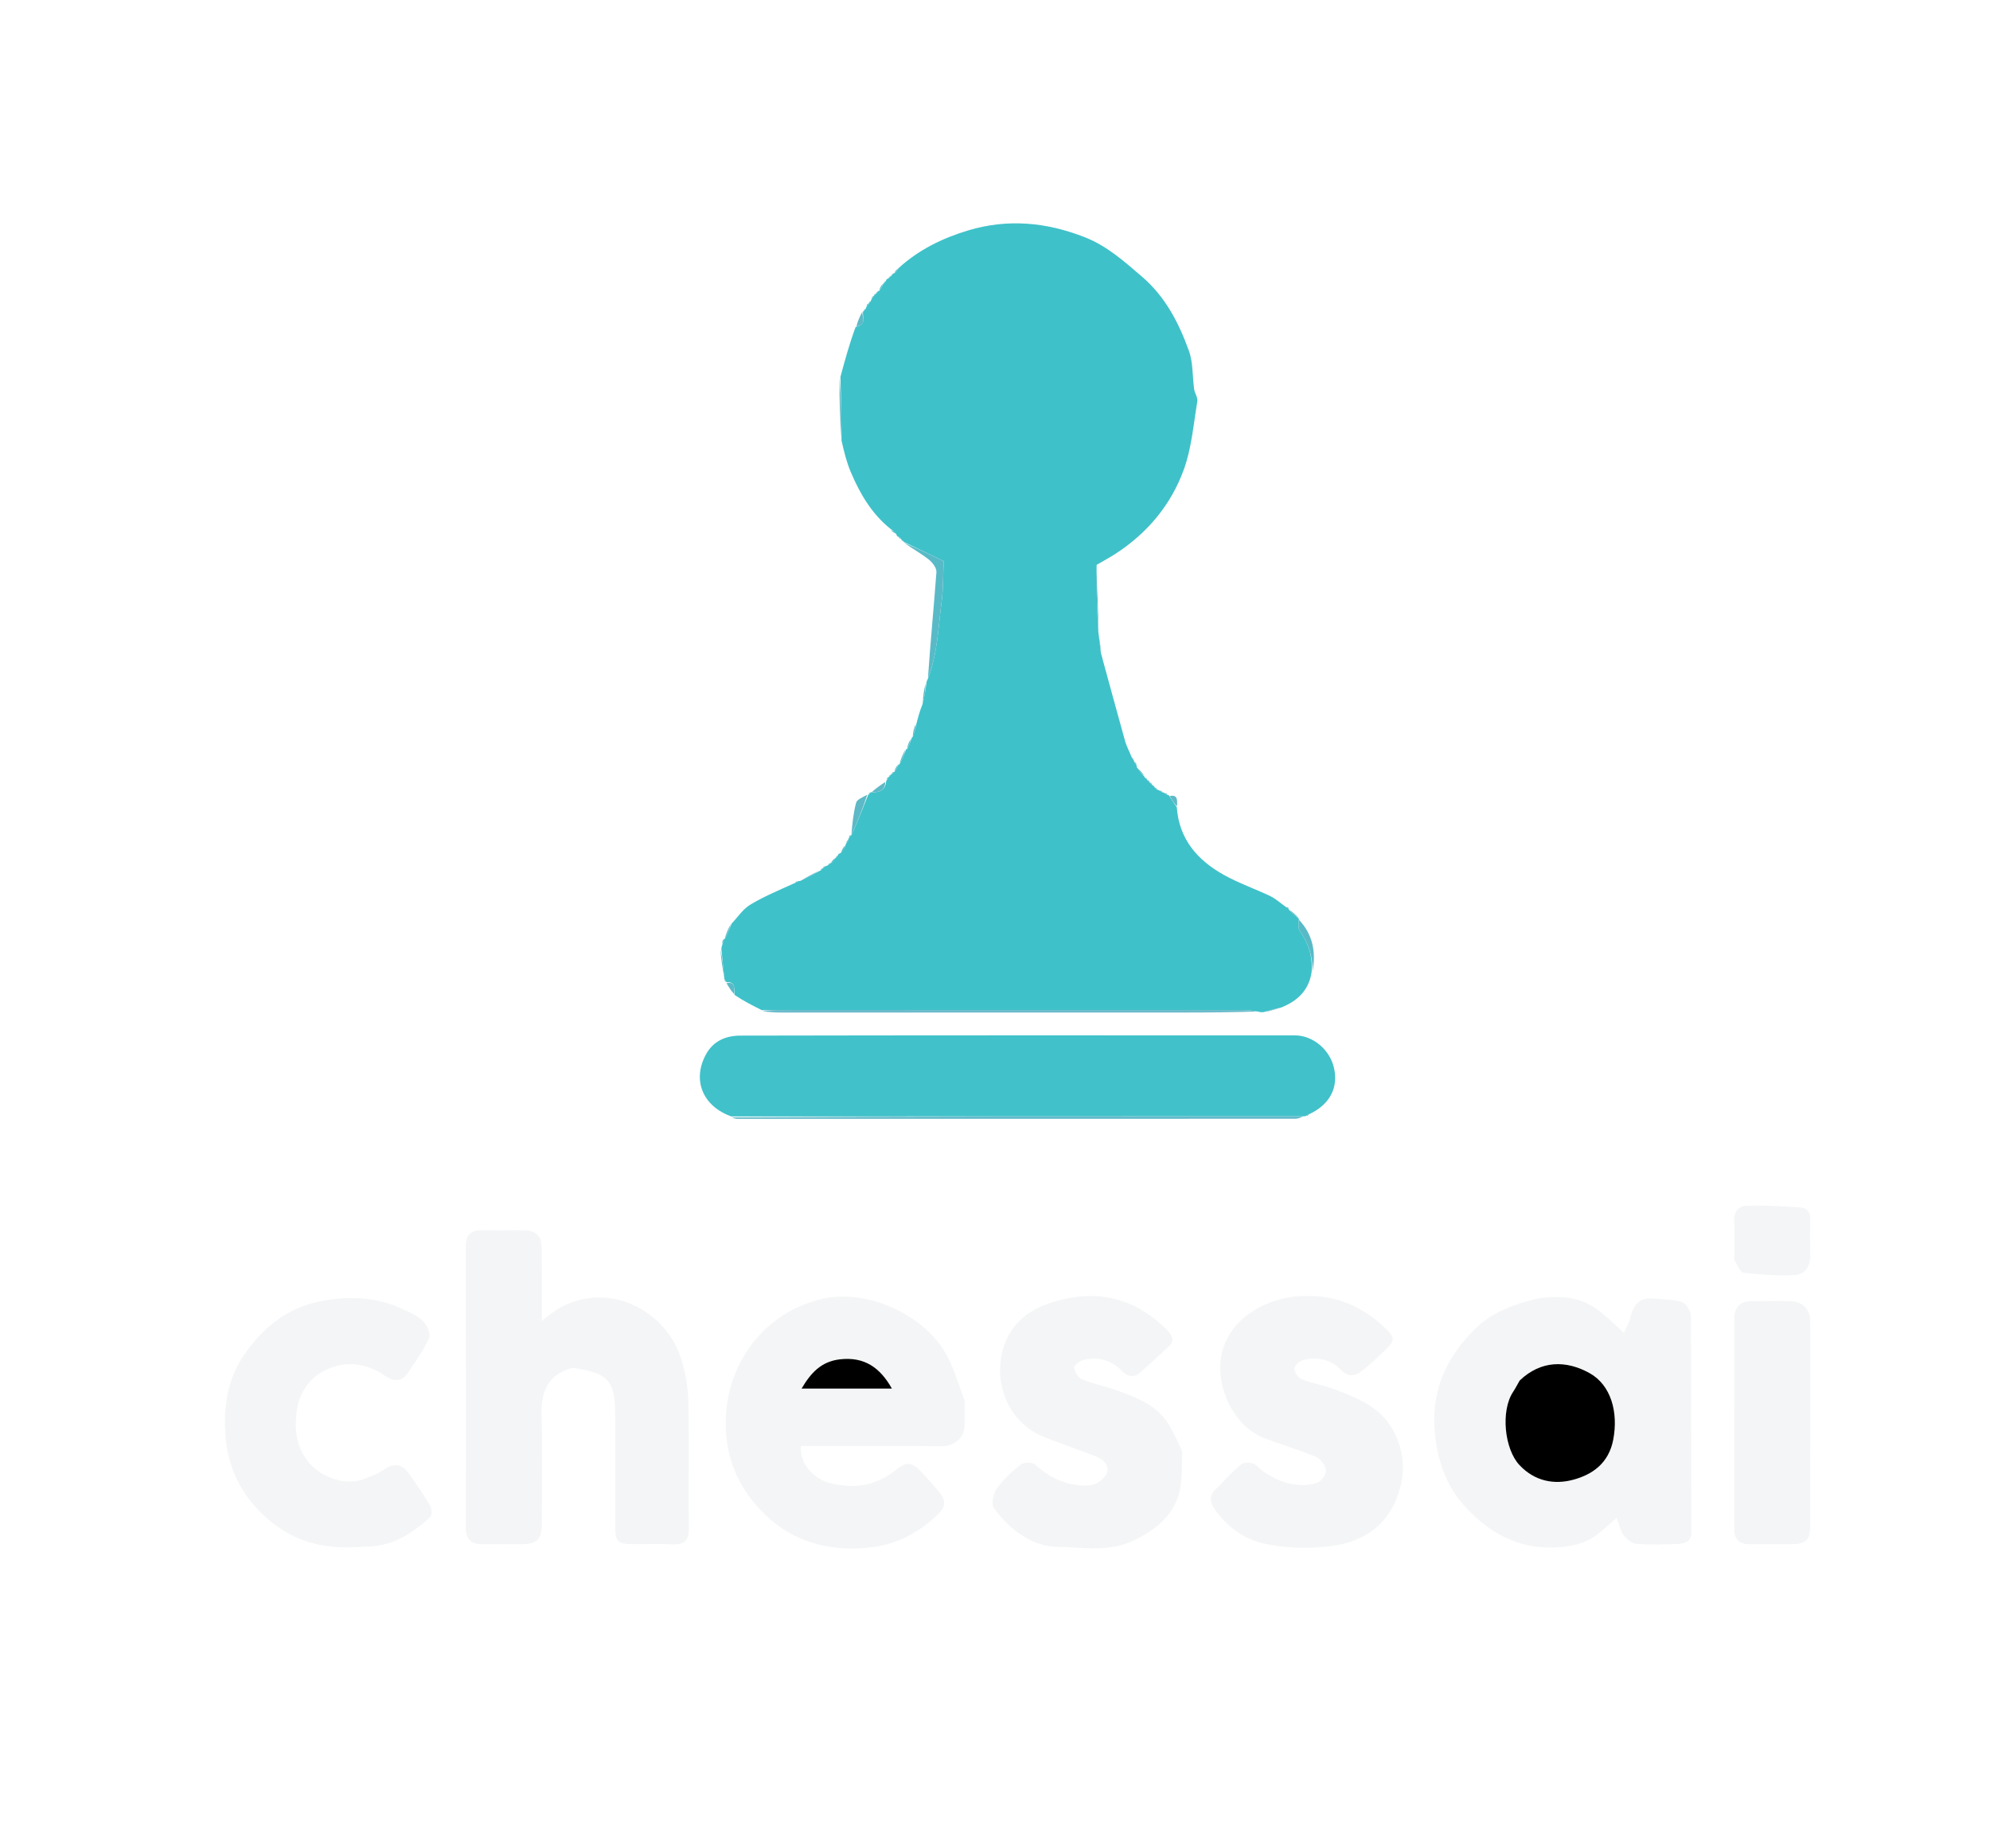
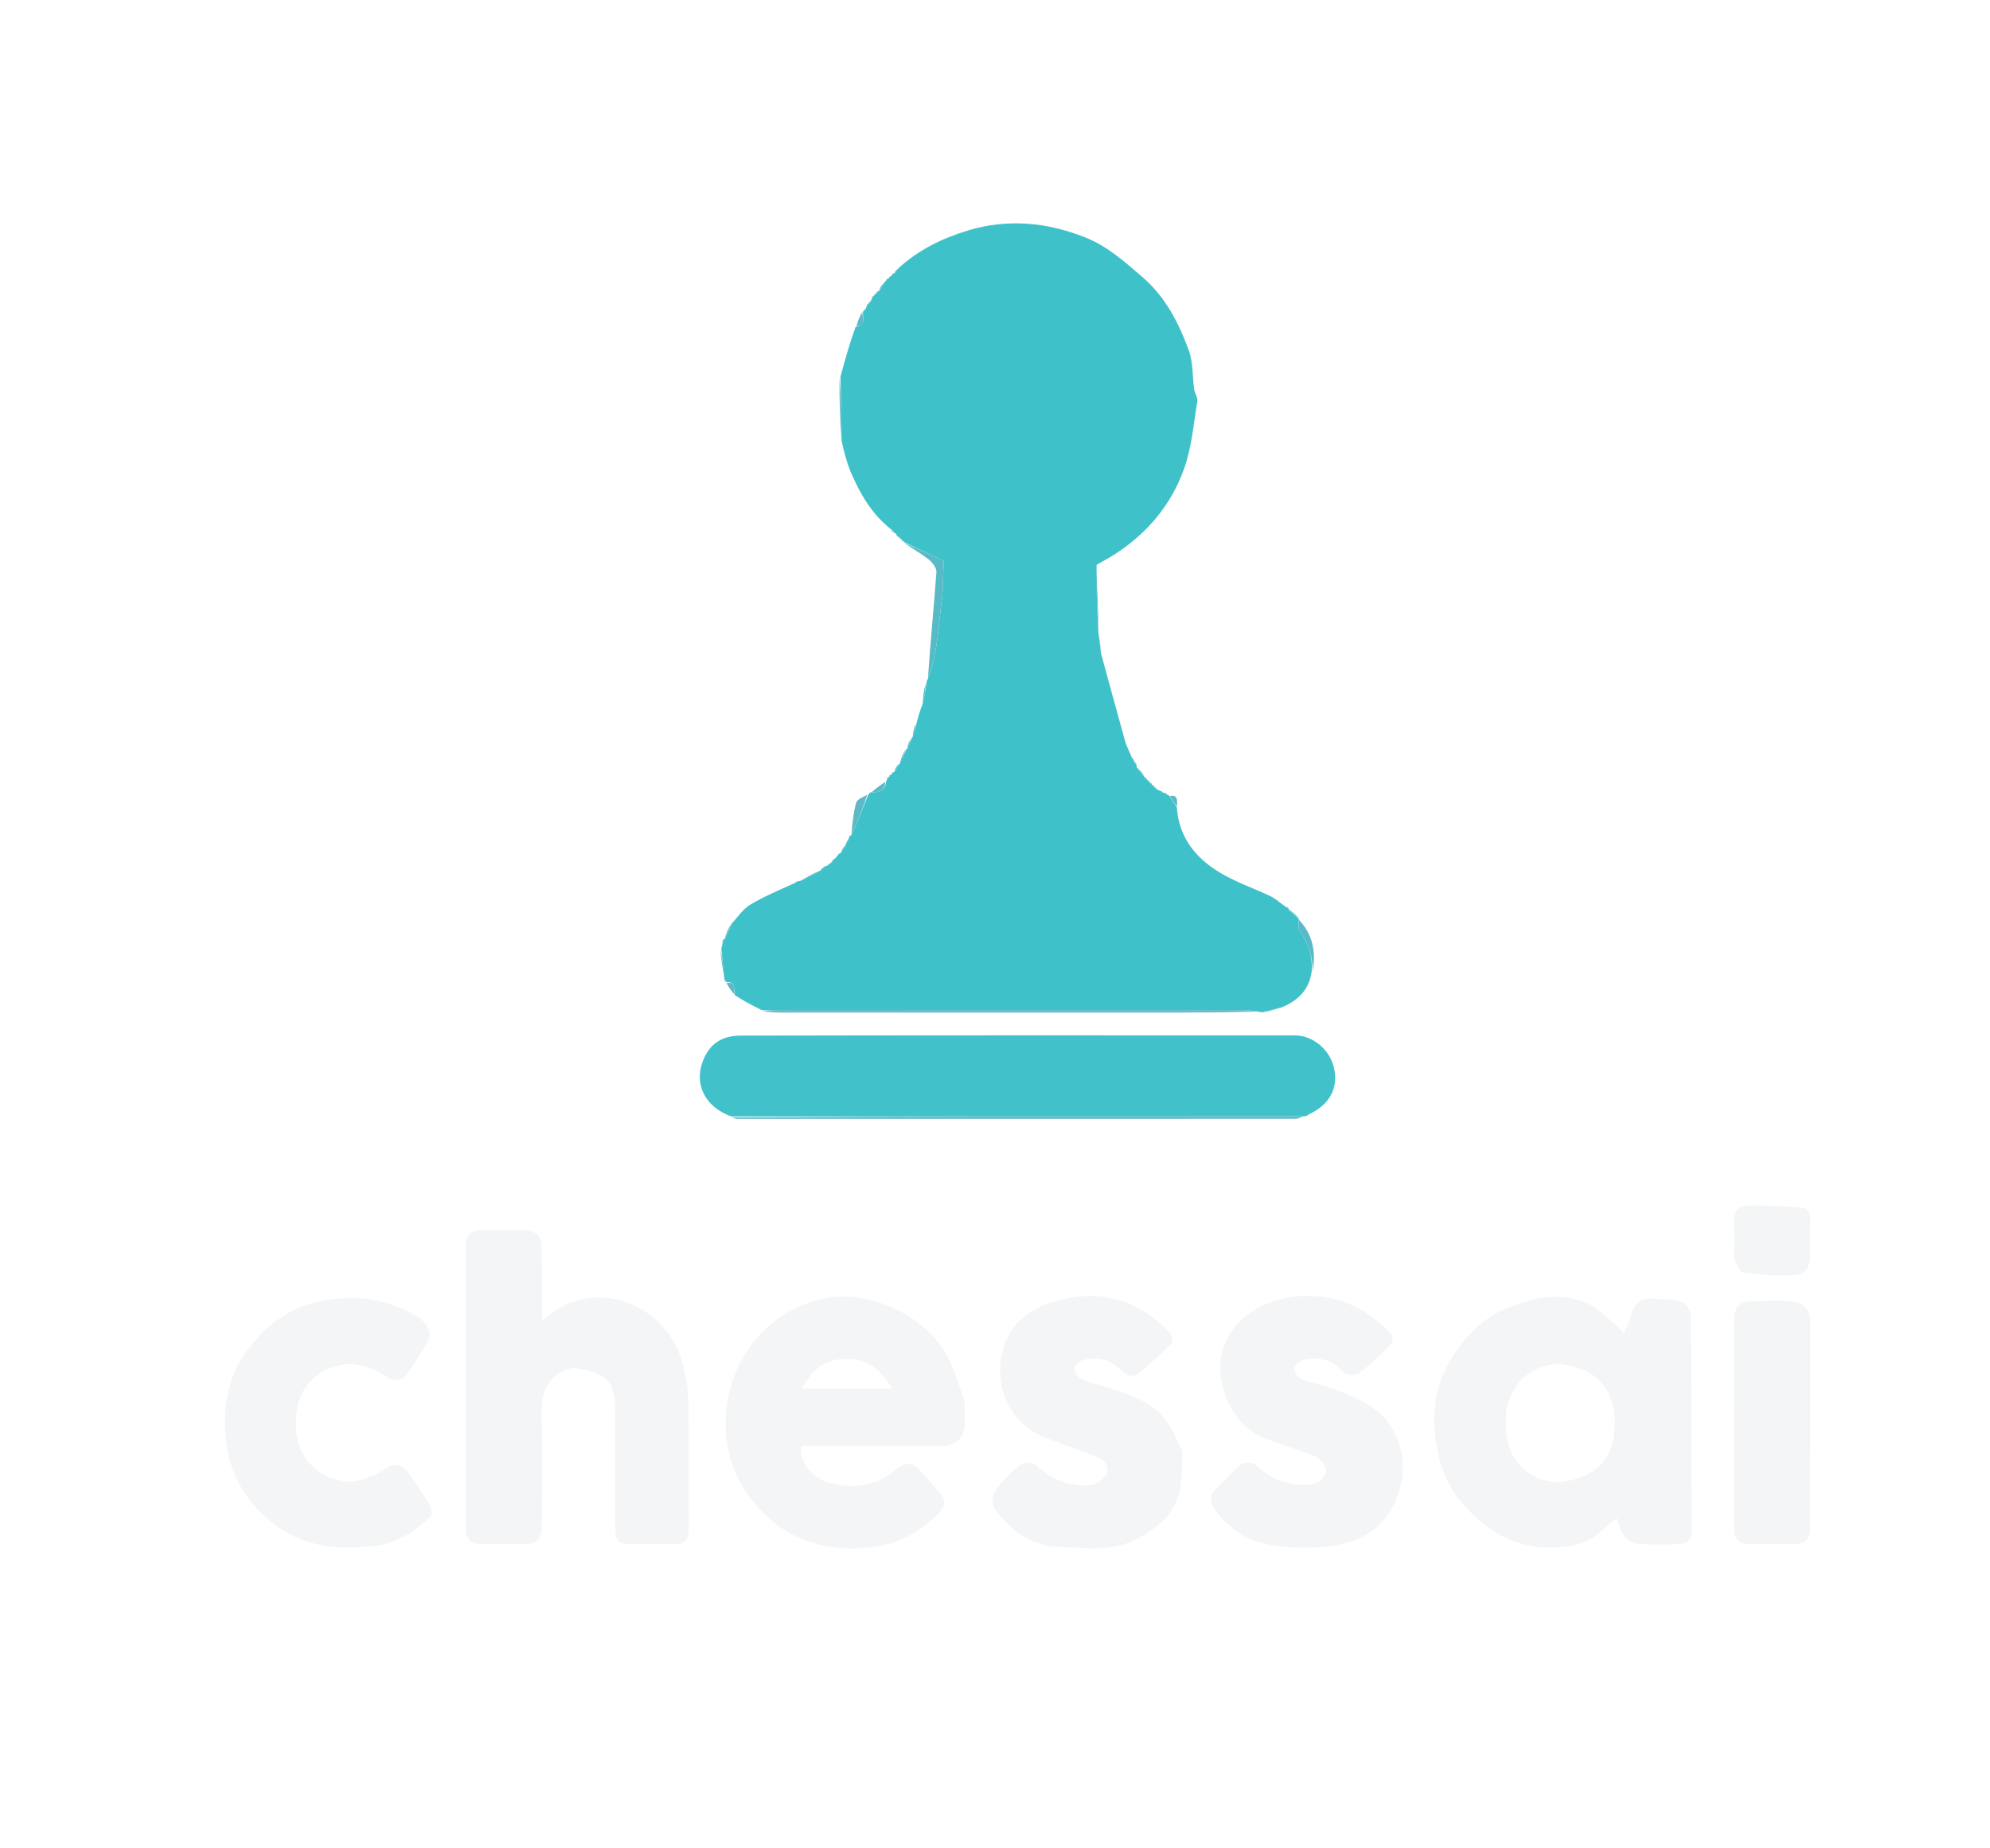
<svg xmlns="http://www.w3.org/2000/svg" version="1.1" id="Layer_1" x="0px" y="0px" width="100%" viewBox="0 0 786 730" enable-background="new 0 0 786 730" xml:space="preserve">
  <path fill="#000000" opacity="0" stroke="none" d=" M527,731   C351.333,731 176.167,731 1,731   C1,487.667 1,244.333 1,1   C263,1 525,1 787,1   C787,244.333 787,487.667 787,731   C700.5,731 614,731 527,731  M456.024,310.975   C456.024,310.975 456.107,310.969 455.927,310.456   C455.626,310.271 455.326,310.085 455.022,309.977   C455.022,309.977 455.099,309.973 454.927,309.456   C454.627,309.27 454.327,309.083 454.024,308.976   C454.024,308.976 454.103,308.971 453.937,308.449   C453.634,308.264 453.332,308.079 453.025,307.975   C453.025,307.975 453.106,307.969 452.937,307.449   C452.635,307.264 452.332,307.079 452.035,306.971   C452.035,306.971 452.106,306.942 452.02,306.271   C451.019,305.138 450.018,304.004 448.977,302.441   C448.977,302.441 448.838,302.033 448.914,301.49   C448.621,301.294 448.328,301.098 448.026,300.982   C448.026,300.982 448.106,300.983 448.007,300.35   C447.676,299.867 447.345,299.383 446.711,298.237   C445.941,296.479 444.948,294.784 444.436,292.955   C441.177,281.312 438.023,269.639 434.977,257.139   C434.665,255.04 434.354,252.94 433.989,250.401   C433.989,250.401 433.835,249.986 433.971,249.07   C433.698,240.387 433.425,231.704 433.787,222.738   C436.012,221.451 438.295,220.255 440.451,218.863   C453.185,210.639 462.6,199.379 467.657,185.268   C470.689,176.807 471.413,167.5 472.92,158.531   C473.166,157.062 471.896,155.399 471.665,153.778   C470.944,148.692 471.288,143.257 469.581,138.551   C465.583,127.526 460.329,117.242 451.008,109.247   C443.96,103.203 437.248,97.152 428.392,93.686   C413.241,87.756 397.971,86.321 382.319,91.047   C372.15,94.118 362.756,98.722 354.33,106.232   C353.857,106.805 353.385,107.378 352.981,107.98   C352.981,107.98 352.973,107.905 352.456,108.072   C352.274,108.373 352.092,108.673 351.982,108.983   C351.982,108.983 351.975,108.911 351.448,109.079   C351.249,109.38 351.049,109.681 350.423,110.114   C350.15,110.288 350.004,110.537 349.466,111.059   C349.286,111.367 349.106,111.676 348.993,111.993   C348.993,111.993 348.964,111.932 348.362,112.18   C347.877,113.106 347.392,114.032 346.978,114.979   C346.978,114.979 346.974,114.905 346.457,115.074   C346.275,115.376 346.092,115.677 345.983,115.983   C345.983,115.983 345.976,115.91 345.465,116.084   C345.284,116.383 345.103,116.683 344.99,116.99   C344.99,116.99 344.974,116.923 344.464,117.095   C344.371,117.409 344.278,117.723 344.034,118.444   C344.034,118.444 343.98,118.875 343.465,119.066   C343.28,119.37 343.095,119.675 342.983,119.982   C342.983,119.982 342.968,119.911 342.441,120.081   C342.351,120.404 342.262,120.728 342.036,121.451   C342.036,121.451 341.983,121.869 341.477,122.076   C341.288,122.377 341.1,122.678 340.983,122.989   C340.983,122.989 340.959,122.922 340.322,123.226   C339.506,125.142 338.69,127.057 337.236,129.33   C335.475,135.844 333.715,142.358 331.21,149.344   C331.504,157.531 331.798,165.717 332.115,174.688   C333.411,178.646 334.436,182.718 336.058,186.538   C339.709,195.133 344.374,203.097 351.983,209.728   C352.648,210.194 353.313,210.661 354.097,211.564   C354.269,211.844 354.518,211.998 355.044,212.546   C355.353,212.729 355.662,212.911 355.98,213.02   C355.98,213.02 355.907,213.032 356.07,213.548   C356.37,213.729 356.671,213.91 356.982,214.015   C356.982,214.015 356.917,214.056 357.188,214.699   C360.447,216.797 363.874,218.685 366.894,221.084   C368.332,222.227 369.974,224.414 369.858,226.008   C368.84,240.031 367.447,254.026 366.023,268.652   C365.981,269.075 365.94,269.498 365.213,270.321   C364.866,272.893 364.519,275.466 363.816,278.712   C363.201,281.102 362.586,283.492 361.32,286.222   C360.937,287.83 360.555,289.438 360.036,291.445   C360.036,291.445 359.98,291.863 359.355,292.169   C358.87,293.431 358.384,294.692 357.974,295.987   C357.974,295.987 357.946,295.91 357.308,296.214   C356.508,298.129 355.709,300.045 354.981,301.988   C354.981,301.988 354.956,301.915 354.341,302.161   C353.866,303.095 353.391,304.03 352.983,304.987   C352.983,304.987 352.978,304.915 352.454,305.068   C352.271,305.37 352.088,305.672 351.979,305.98   C351.979,305.98 351.974,305.905 351.453,306.066   C351.265,306.367 351.077,306.667 350.968,306.971   C350.968,306.971 350.959,306.892 350.434,307.06   C350.34,307.38 350.247,307.7 350.028,308.442   C350.028,308.442 349.978,308.879 349.286,309.005   C347.493,310.32 345.7,311.634 343.979,312.974   C343.979,312.974 343.97,312.899 343.445,313.059   C343.26,313.362 343.076,313.666 342.968,313.965   C342.968,313.965 342.945,313.891 342.135,313.977   C340.755,314.997 338.503,315.782 338.155,317.079   C337.03,321.271 336.604,325.651 335.979,329.985   C335.979,329.985 335.967,329.912 335.443,330.082   C335.351,330.403 335.258,330.725 335.025,331.437   C335.025,331.437 334.978,331.849 334.473,332.067   C334.372,332.386 334.27,332.706 334.022,333.431   C334.022,333.431 333.977,333.86 333.367,334.137   C332.87,335.085 332.373,336.033 331.437,337.109   C331.157,337.285 331.004,337.538 330.466,338.066   C330.279,338.37 330.092,338.674 329.979,338.981   C329.979,338.981 329.955,338.911 329.396,339.127   C328.902,339.737 328.409,340.347 327.984,340.982   C327.984,340.982 327.977,340.91 327.452,341.08   C327.253,341.38 327.054,341.681 326.436,342.023   C326.436,342.023 326.038,342.164 325.495,342.087   C325.301,342.381 325.106,342.674 324.983,342.983   C324.983,342.983 324.974,342.911 324.452,343.067   C324.271,343.37 324.09,343.673 323.983,343.978   C323.983,343.978 323.955,343.909 323.228,343.995   C320.774,345.321 318.319,346.648 315.434,348.027   C315.434,348.027 315.023,348.167 314.48,348.093   C314.281,348.386 314.081,348.678 313.109,349.013   C307.465,351.775 301.61,354.193 296.259,357.439   C293.382,359.185 291.369,362.353 288.325,365.185   C287.514,367.106 286.703,369.027 285.969,370.98   C285.969,370.98 285.943,370.901 285.35,371.158   C285.291,371.773 285.231,372.388 285.028,373.629   C284.996,374.055 284.963,374.481 284.221,375.338   C284.808,378.939 285.396,382.54 286.039,386.566   C286.039,386.566 286.172,386.973 286.084,387.515   C286.378,387.709 286.672,387.903 286.974,388.022   C286.974,388.022 286.903,388.049 287.003,388.742   C287.99,390.2 288.977,391.657 290.24,393.736   C293.803,395.512 297.366,397.288 301.419,399.788   C303.741,399.86 306.063,399.994 308.385,399.994   C361.784,400.005 415.183,400.009 468.583,399.993   C478.061,399.99 487.54,399.894 497.668,399.977   C498.105,399.931 498.543,399.884 499.77,399.974   C501.89,399.322 504.01,398.671 506.847,397.99   C512.917,395.247 516.986,390.891 518.759,383.63   C519.951,375.876 518.336,368.896 513.005,362.996   C513.005,362.996 513.073,362.955 512.829,362.358   C511.568,361.212 510.306,360.066 509.015,358.988   C509.015,358.988 509.087,358.968 508.915,358.475   C508.613,358.384 508.312,358.292 507.379,357.896   C505.517,356.586 503.793,354.987 501.767,354.02   C495.647,351.099 489.165,348.858 483.271,345.554   C472.937,339.759 465.7,331.464 464.964,318.185   C465.026,316.034 465.173,313.819 461.54,314.023   C461.54,314.023 461.131,313.978 460.93,313.476   C460.617,313.372 460.303,313.268 459.583,313.014   C459.583,313.014 459.152,312.971 458.937,312.467   C458.619,312.365 458.3,312.263 457.573,312.017   C457.573,312.017 457.142,311.971 456.935,311.462   C456.632,311.273 456.33,311.083 456.024,310.975  M517.845,439.988   C525.402,436.188 528.692,429.532 526.862,421.75   C525.183,414.612 518.576,409.02 511.431,409.017   C438.436,408.99 365.44,408.962 292.445,409.109   C286.979,409.12 281.889,411.015 278.9,416.426   C273.292,426.577 277.465,436.989 289.376,441.78   C290.034,441.852 290.693,441.988 291.352,441.988   C364.766,441.999 438.18,442.004 511.593,441.96   C512.783,441.96 513.971,441.354 515.579,440.979   C515.579,440.979 515.974,440.833 516.518,440.898   C516.723,440.608 516.928,440.318 517.845,439.988  M606.791,513.001   C597.955,515.204 589.439,518.343 582.835,524.781   C571.015,536.302 564.906,549.964 566.824,567.057   C568.025,577.762 571.369,587.101 578.548,595.046   C589.299,606.944 602.408,613.13 618.682,610.914   C622.078,610.451 625.644,609.446 628.562,607.726   C632.122,605.626 635.081,602.507 638.562,599.611   C639.495,602.122 639.896,604.488 641.159,606.227   C642.325,607.833 644.342,609.684 646.114,609.827   C651.737,610.282 657.431,610.186 663.077,609.898   C665.642,609.767 668.059,608.945 668.046,605.236   C667.945,576.768 668.059,548.299 667.841,519.832   C667.827,517.936 666.008,514.94 664.382,514.399   C660.927,513.249 657.045,513.393 653.341,512.985   C647.64,512.357 645.066,515.422 643.934,520.582   C643.498,522.566 642.347,524.392 641.412,526.545   C637.79,523.278 634.997,520.458 631.899,518.026   C624.698,512.375 616.407,511.501 606.791,513.001  M226.505,540.061   C240.67,542.548 242.998,545.356 242.999,559.961   C243,574.456 242.973,588.951 243.012,603.446   C243.028,608.952 244.146,609.993 249.635,609.998   C254.967,610.004 260.308,609.793 265.627,610.059   C270.314,610.292 272.121,608.585 272.064,603.764   C271.865,587.106 272.251,570.438 271.859,553.786   C271.721,547.893 270.713,541.797 268.853,536.21   C262.59,517.393 240.097,505.752 220.622,516.91   C218.344,518.216 216.364,520.041 213.997,521.812   C213.997,512.068 214.034,502.748 213.983,493.429   C213.954,488.123 211.873,486.074 206.522,486.016   C201.191,485.958 195.857,486.108 190.529,485.971   C186.069,485.855 183.971,487.74 183.976,492.288   C184.021,529.441 184.006,566.594 184,603.747   C184,608.046 186.147,610.05 190.409,610.01   C195.574,609.962 200.739,610.001 205.904,609.999   C212.18,609.996 213.989,608.196 213.996,601.822   C214.013,587.661 214.301,573.491 213.895,559.341   C213.628,550.013 216.054,543.075 226.505,540.061  M380.994,552.936   C378.725,547.165 376.965,541.127 374.091,535.676   C365.502,519.386 342.543,509.006 324.77,513.116   C300.425,518.745 285.072,541.065 286.743,565.908   C287.693,580.025 293.999,590.919 303.669,599.693   C315.167,610.125 330.015,613.153 345.007,611.139   C354.631,609.847 363.553,605.085 370.801,597.867   C373.741,594.939 373.372,592.498 371.209,589.786   C368.962,586.967 366.559,584.263 364.1,581.625   C360.271,577.52 358.125,577.254 353.846,580.693   C346.187,586.848 337.621,588.251 328.283,585.981   C320.85,584.174 315.732,577.824 316.366,571.235   C334.808,571.235 353.261,571.128 371.711,571.302   C376.96,571.352 380.971,568.105 380.992,562.849   C381.004,559.85 380.996,556.852 380.994,552.936  M466.99,572.979   C464.882,569.037 463.159,564.82 460.585,561.21   C455.718,554.387 447.993,551.786 440.535,549.055   C436.204,547.47 431.571,546.664 427.333,544.89   C425.834,544.262 424.361,541.83 424.298,540.168   C424.26,539.164 426.83,537.435 428.446,537.109   C434.073,535.97 439.104,537.341 443.214,541.659   C445.122,543.663 447.675,544.366 449.948,542.475   C453.866,539.216 457.503,535.621 461.3,532.212   C463.896,529.881 463.429,527.916 461.109,525.572   C447.759,512.081 432.277,508.87 414.35,514.872   C401.2,519.274 395.673,529.021 395.071,539.411   C394.289,552.91 402.002,563.904 413.196,568.036   C419.644,570.416 426.091,572.797 432.528,575.206   C435.621,576.364 438.275,578.811 437.218,581.833   C436.455,584.013 433.181,586.517 430.836,586.727   C422.383,587.482 415.131,584.243 408.794,578.515   C407.723,577.547 404.347,577.66 403.101,578.635   C399.592,581.382 396.207,584.532 393.639,588.139   C392.28,590.049 391.453,594.144 392.563,595.705   C398.671,604.293 407.694,610.894 417.646,611.076   C427.724,611.26 438.465,613.359 448.571,608.188   C456.927,603.913 463.531,598.508 465.842,589.382   C467.098,584.418 466.669,579.028 466.99,572.979  M514.592,512.002   C501.582,512.003 485.036,520.264 482.313,535.893   C480.211,547.958 487.224,563.303 499.064,567.977   C505.907,570.678 513.027,572.692 519.807,575.529   C521.612,576.284 523.474,578.822 523.729,580.75   C523.93,582.277 522.066,584.995 520.493,585.63   C517.99,586.639 514.916,586.816 512.172,586.522   C505.929,585.851 500.63,583.064 495.971,578.713   C494.867,577.682 491.451,577.518 490.292,578.446   C486.55,581.444 483.433,585.208 479.941,588.536   C477.412,590.946 478.117,593.818 479.534,595.883   C484.436,603.026 491.543,608.183 499.686,609.888   C508.015,611.631 517.015,611.844 525.491,610.82   C539.323,609.149 549.361,601.746 553.09,587.469   C555.202,579.383 554.012,571.713 549.973,564.568   C545.099,555.945 536.421,552.398 527.796,549.074   C523.352,547.361 518.537,546.602 514.106,544.861   C512.711,544.313 511.117,541.876 511.27,540.484   C511.41,539.195 513.616,537.44 515.166,537.12   C520.576,536.006 525.684,537 529.671,541.199   C532.175,543.835 534.946,543.846 537.532,541.871   C540.781,539.39 543.784,536.564 546.736,533.724   C551.149,529.477 551.212,528.466 546.719,524.274   C537.967,516.111 527.733,511.505 514.592,512.002  M143.991,611.009   C154.465,611.236 162.562,606.014 169.892,599.36   C170.68,598.645 170.557,595.937 169.854,594.744   C167.235,590.301 164.337,586.003 161.275,581.847   C158.779,578.459 155.786,577.73 151.929,580.385   C149.235,582.239 146.033,583.503 142.896,584.536   C135.587,586.941 126.047,583.164 121.397,577.029   C116.863,571.047 116.29,564.258 117.188,557.488   C118.018,551.225 121.329,545.404 126.85,542.188   C135.354,537.233 144.061,537.942 152.309,543.658   C155.291,545.724 158.581,545.988 160.912,542.551   C163.979,538.029 167.225,533.533 169.477,528.607   C170.212,527 168.688,523.459 167.109,521.912   C164.892,519.739 161.751,518.404 158.845,517.057   C148.566,512.291 137.825,511.894 126.858,513.992   C113.748,516.499 104.174,524.154 96.706,534.79   C89.939,544.428 88.225,555.364 89.026,566.816   C90.047,581.403 96.674,593.071 108.117,601.99   C118.428,610.026 130.366,612.132 143.991,611.009  M714.995,543.5   C714.996,536.34 715.01,529.18 714.994,522.021   C714.984,517.237 712.048,514.144 707.192,514.034   C702.033,513.916 696.868,513.951 691.707,514.022   C687.395,514.081 685.03,516.371 685.023,520.684   C684.982,548.49 685.006,576.297 684.994,604.103   C684.993,608.111 686.951,610.029 690.947,610.005   C696.608,609.972 702.269,610.008 707.93,609.994   C713.202,609.981 714.988,608.224 714.992,602.944   C715.007,583.462 714.996,563.981 714.995,543.5  M685.003,498.06   C686.213,499.706 687.277,502.626 688.656,502.782   C695.48,503.557 702.418,504.11 709.251,503.688   C712.7,503.476 715.012,500.285 715,496.289   C714.986,491.634 714.89,486.976 715.032,482.326   C715.128,479.178 714.051,477.127 710.745,476.963   C703.701,476.615 696.632,476.01 689.612,476.334   C686.788,476.464 684.622,478.872 684.917,482.682   C685.288,487.475 685.004,492.318 685.003,498.06  z" />
  <path fill="#3FC1C9" opacity="1" stroke="none" d=" M354.838,105.987   C362.756,98.722 372.15,94.118 382.319,91.047   C397.971,86.321 413.241,87.756 428.392,93.686   C437.248,97.152 443.96,103.203 451.008,109.247   C460.329,117.242 465.583,127.526 469.581,138.551   C471.288,143.257 470.944,148.692 471.665,153.778   C471.896,155.399 473.166,157.062 472.92,158.531   C471.413,167.5 470.689,176.807 467.657,185.268   C462.6,199.379 453.185,210.639 440.451,218.863   C438.295,220.255 436.012,221.451 433.145,223.148   C432.946,232.367 433.39,241.177 433.835,249.986   C433.835,249.986 433.989,250.401 434,251.044   C434.286,253.783 434.561,255.879 434.835,257.975   C438.023,269.639 441.177,281.312 444.436,292.955   C444.948,294.784 445.941,296.479 446.877,298.886   C447.398,300.017 447.752,300.5 448.106,300.983   C448.106,300.983 448.026,300.982 448.099,301.171   C448.322,301.656 448.544,301.88 448.838,302.033   C448.838,302.033 448.977,302.441 448.987,303.059   C450.033,304.765 451.07,305.853 452.106,306.942   C452.106,306.942 452.035,306.971 452.136,307.178   C452.527,307.58 452.816,307.775 453.106,307.969   C453.106,307.969 453.025,307.975 453.131,308.18   C453.526,308.58 453.814,308.776 454.103,308.971   C454.103,308.971 454.024,308.976 454.131,309.18   C454.525,309.581 454.812,309.777 455.099,309.973   C455.099,309.973 455.022,309.977 455.131,310.182   C455.529,310.581 455.818,310.775 456.107,310.969   C456.107,310.969 456.024,310.975 456.138,311.181   C456.548,311.581 456.845,311.776 457.142,311.971   C457.142,311.971 457.573,312.017 457.925,312.286   C458.524,312.787 458.815,312.926 459.152,312.971   C459.152,312.971 459.583,313.014 459.93,313.283   C460.518,313.782 460.803,313.924 461.131,313.978   C461.131,313.978 461.54,314.023 461.813,314.399   C462.997,316.164 463.907,317.555 464.817,318.945   C465.7,331.464 472.937,339.759 483.271,345.554   C489.165,348.858 495.647,351.099 501.767,354.02   C503.793,354.987 505.517,356.586 507.829,358.232   C508.507,358.787 508.776,358.92 509.087,358.968   C509.087,358.968 509.015,358.988 509.019,359.338   C510.373,360.777 511.723,361.866 513.073,362.955   C513.073,362.955 513.005,362.996 512.972,363.312   C513.034,364.982 512.639,366.681 513.307,367.629   C516.825,372.613 518.586,378.001 518.039,384.104   C516.986,390.891 512.917,395.247 506.089,397.995   C503.214,398.612 501.097,399.225 498.98,399.838   C498.543,399.884 498.105,399.931 497.016,399.649   C494.547,399.21 492.73,399 490.913,399   C437.432,398.981 383.951,398.983 330.47,398.981   C323.306,398.981 316.142,398.974 308.978,398.985   C306.295,398.99 303.612,399.036 300.929,399.064   C297.366,397.288 293.803,395.512 290.108,393.009   C290.011,390.102 290.368,387.688 286.903,388.049   C286.903,388.049 286.974,388.022 286.901,387.832   C286.682,387.349 286.463,387.126 286.172,386.973   C286.172,386.973 286.039,386.566 286.023,385.922   C285.649,381.821 285.29,378.364 284.931,374.907   C284.963,374.481 284.996,374.055 285.315,373.114   C285.716,372.033 285.829,371.467 285.943,370.901   C285.943,370.901 285.969,370.98 286.265,370.935   C287.362,368.886 288.164,366.883 288.966,364.879   C291.369,362.353 293.382,359.185 296.259,357.439   C301.61,354.193 307.465,351.775 313.725,348.92   C314.639,348.68 314.867,348.46 315.023,348.167   C315.023,348.167 315.434,348.027 316.049,348.011   C319.095,346.632 321.525,345.271 323.955,343.909   C323.955,343.909 323.983,343.978 324.189,343.873   C324.588,343.483 324.781,343.197 324.974,342.911   C324.974,342.911 324.983,342.983 325.176,342.906   C325.663,342.679 325.886,342.457 326.038,342.164   C326.038,342.164 326.436,342.023 326.897,341.9   C327.565,341.488 327.771,341.199 327.977,340.91   C327.977,340.91 327.984,340.982 328.285,340.943   C329.042,340.24 329.499,339.576 329.955,338.911   C329.955,338.911 329.979,338.981 330.188,338.867   C330.59,338.458 330.785,338.163 330.979,337.868   C331.004,337.538 331.157,337.285 332.02,336.998   C333.061,335.878 333.519,334.869 333.977,333.86   C333.977,333.86 334.022,333.431 334.291,333.079   C334.792,332.478 334.932,332.186 334.978,331.849   C334.978,331.849 335.025,331.437 335.29,331.099   C335.788,330.525 335.926,330.242 335.967,329.912   C335.967,329.912 335.979,329.985 336.309,329.924   C338.741,324.538 340.843,319.215 342.945,313.891   C342.945,313.891 342.968,313.965 343.176,313.864   C343.579,313.475 343.774,313.187 343.97,312.899   C343.97,312.899 343.979,312.974 344.333,312.976   C347.603,313.098 349.624,312.065 349.978,308.879   C349.978,308.879 350.028,308.442 350.285,308.091   C350.774,307.503 350.913,307.221 350.959,306.892   C350.959,306.892 350.968,306.971 351.175,306.868   C351.579,306.479 351.777,306.192 351.974,305.905   C351.974,305.905 351.979,305.98 352.185,305.874   C352.587,305.484 352.783,305.2 352.978,304.915   C352.978,304.915 352.983,304.987 353.305,304.932   C354.07,303.89 354.513,302.902 354.956,301.915   C354.956,301.915 354.981,301.988 355.311,301.928   C356.41,299.882 357.178,297.896 357.946,295.91   C357.946,295.91 357.974,295.987 358.309,295.919   C359.09,294.522 359.535,293.192 359.98,291.863   C359.98,291.863 360.036,291.445 360.459,291.137   C361.246,289.18 361.609,287.531 361.971,285.882   C362.586,283.492 363.201,281.102 364.345,278.271   C365.214,275.193 365.556,272.557 365.898,269.921   C365.94,269.498 365.981,269.075 366.452,268.237   C370.382,258.102 370.548,247.809 371.917,237.736   C372.584,232.826 372.458,227.809 372.746,221.672   C368.26,219.513 362.588,216.785 356.917,214.056   C356.917,214.056 356.982,214.015 356.873,213.81   C356.479,213.415 356.193,213.223 355.907,213.032   C355.907,213.032 355.98,213.02 355.865,212.808   C355.448,212.406 355.146,212.217 354.845,212.028   C354.518,211.998 354.269,211.844 354,211.005   C353.223,209.974 352.544,209.503 351.864,209.032   C344.374,203.097 339.709,195.133 336.058,186.538   C334.436,182.718 333.411,178.646 332.382,174.03   C332.417,165.205 332.186,157.038 331.954,148.871   C333.715,142.358 335.475,135.844 337.963,129.148   C342.76,128.195 340.304,124.974 340.959,122.922   C340.959,122.922 340.983,122.989 341.192,122.872   C341.595,122.459 341.789,122.164 341.983,121.869   C341.983,121.869 342.036,121.451 342.297,121.107   C342.788,120.524 342.925,120.24 342.968,119.911   C342.968,119.911 342.983,119.982 343.19,119.867   C343.591,119.46 343.786,119.168 343.98,118.875   C343.98,118.875 344.034,118.444 344.299,118.1   C344.791,117.523 344.928,117.245 344.974,116.923   C344.974,116.923 344.99,116.99 345.195,116.877   C345.592,116.48 345.784,116.195 345.976,115.91   C345.976,115.91 345.983,115.983 346.188,115.873   C346.587,115.478 346.78,115.191 346.974,114.905   C346.974,114.905 346.978,114.979 347.297,114.926   C348.065,113.893 348.514,112.912 348.964,111.932   C348.964,111.932 348.993,111.993 349.203,111.873   C349.603,111.456 349.793,111.158 349.983,110.86   C350.004,110.537 350.15,110.288 350.891,109.949   C351.564,109.493 351.769,109.202 351.975,108.911   C351.975,108.911 351.982,108.983 352.19,108.876   C352.589,108.481 352.781,108.193 352.973,107.905   C352.973,107.905 352.981,107.98 353.283,107.976   C354.002,107.31 354.42,106.649 354.838,105.987  z" />
  <path fill="#41C1C9" opacity="1" stroke="none" d=" M515.974,440.833   C515.974,440.833 515.579,440.979 514.89,440.991   C439.098,441.017 363.996,441.032 288.894,441.047   C277.465,436.989 273.292,426.577 278.9,416.426   C281.889,411.015 286.979,409.12 292.445,409.109   C365.44,408.962 438.436,408.99 511.431,409.017   C518.576,409.02 525.183,414.612 526.862,421.75   C528.692,429.532 525.402,436.188 517.258,440.082   C516.367,440.318 516.135,440.537 515.974,440.833  z" />
  <path fill="#F4F5F6" opacity="1" stroke="none" d=" M607.231,513.002   C616.407,511.501 624.698,512.375 631.899,518.026   C634.997,520.458 637.79,523.278 641.412,526.545   C642.347,524.392 643.498,522.566 643.934,520.582   C645.066,515.422 647.64,512.357 653.341,512.985   C657.045,513.393 660.927,513.249 664.382,514.399   C666.008,514.94 667.827,517.936 667.841,519.832   C668.059,548.299 667.945,576.768 668.046,605.236   C668.059,608.945 665.642,609.767 663.077,609.898   C657.431,610.186 651.737,610.282 646.114,609.827   C644.342,609.684 642.325,607.833 641.159,606.227   C639.896,604.488 639.495,602.122 638.562,599.611   C635.081,602.507 632.122,605.626 628.562,607.726   C625.644,609.446 622.078,610.451 618.682,610.914   C602.408,613.13 589.299,606.944 578.548,595.046   C571.369,587.101 568.025,577.762 566.824,567.057   C564.906,549.964 571.015,536.302 582.835,524.781   C589.439,518.343 597.955,515.204 607.231,513.002  M600.032,545.68   C599.241,547.067 598.529,548.507 597.646,549.833   C592.69,557.272 594.177,572.404 600.144,578.76   C606.163,585.171 613.824,586.585 621.349,584.569   C629.007,582.518 635.407,578.021 637.184,568.747   C639.273,557.844 636.28,547.132 627.856,542.448   C618.592,537.298 608.634,537.331 600.032,545.68  z" />
  <path fill="#F4F5F6" opacity="1" stroke="none" d=" M226.222,540.322   C216.054,543.075 213.628,550.013 213.895,559.341   C214.301,573.491 214.013,587.661 213.996,601.822   C213.989,608.196 212.18,609.996 205.904,609.999   C200.739,610.001 195.574,609.962 190.409,610.01   C186.147,610.05 184,608.046 184,603.747   C184.006,566.594 184.021,529.441 183.976,492.288   C183.971,487.74 186.069,485.855 190.529,485.971   C195.857,486.108 201.191,485.958 206.522,486.016   C211.873,486.074 213.954,488.123 213.983,493.429   C214.034,502.748 213.997,512.068 213.997,521.812   C216.364,520.041 218.344,518.216 220.622,516.91   C240.097,505.752 262.59,517.393 268.853,536.21   C270.713,541.797 271.721,547.893 271.859,553.786   C272.251,570.438 271.865,587.106 272.064,603.764   C272.121,608.585 270.314,610.292 265.627,610.059   C260.308,609.793 254.967,610.004 249.635,609.998   C244.146,609.993 243.028,608.952 243.012,603.446   C242.973,588.951 243,574.456 242.999,559.961   C242.998,545.356 240.67,542.548 226.222,540.322  z" />
  <path fill="#F4F5F6" opacity="1" stroke="none" d=" M380.996,553.394   C380.996,556.852 381.004,559.85 380.992,562.849   C380.971,568.105 376.96,571.352 371.711,571.302   C353.261,571.128 334.808,571.235 316.366,571.235   C315.732,577.824 320.85,584.174 328.283,585.981   C337.621,588.251 346.187,586.848 353.846,580.693   C358.125,577.254 360.271,577.52 364.1,581.625   C366.559,584.263 368.962,586.967 371.209,589.786   C373.372,592.498 373.741,594.939 370.801,597.867   C363.553,605.085 354.631,609.847 345.007,611.139   C330.015,613.153 315.167,610.125 303.669,599.693   C293.999,590.919 287.693,580.025 286.743,565.908   C285.072,541.065 300.425,518.745 324.77,513.116   C342.543,509.006 365.502,519.386 374.091,535.676   C376.965,541.127 378.725,547.165 380.996,553.394  M331.339,536.997   C324.194,537.868 320.157,542.525 316.607,548.542   C328.825,548.542 340.392,548.542 352.274,548.542   C347.634,540.288 341.439,535.878 331.339,536.997  z" />
  <path fill="#F4F5F6" opacity="1" stroke="none" d=" M466.995,573.405   C466.669,579.028 467.098,584.418 465.842,589.382   C463.531,598.508 456.927,603.913 448.571,608.188   C438.465,613.359 427.724,611.26 417.646,611.076   C407.694,610.894 398.671,604.293 392.563,595.705   C391.453,594.144 392.28,590.049 393.639,588.139   C396.207,584.532 399.592,581.382 403.101,578.635   C404.347,577.66 407.723,577.547 408.794,578.515   C415.131,584.243 422.383,587.482 430.836,586.727   C433.181,586.517 436.455,584.013 437.218,581.833   C438.275,578.811 435.621,576.364 432.528,575.206   C426.091,572.797 419.644,570.416 413.196,568.036   C402.002,563.904 394.289,552.91 395.071,539.411   C395.673,529.021 401.2,519.274 414.35,514.872   C432.277,508.87 447.759,512.081 461.109,525.572   C463.429,527.916 463.896,529.881 461.3,532.212   C457.503,535.621 453.866,539.216 449.948,542.475   C447.675,544.366 445.122,543.663 443.214,541.659   C439.104,537.341 434.073,535.97 428.446,537.109   C426.83,537.435 424.26,539.164 424.298,540.168   C424.361,541.83 425.834,544.262 427.333,544.89   C431.571,546.664 436.204,547.47 440.535,549.055   C447.993,551.786 455.718,554.387 460.585,561.21   C463.159,564.82 464.882,569.037 466.995,573.405  z" />
  <path fill="#F4F5F6" opacity="1" stroke="none" d=" M515.063,512.002   C527.733,511.505 537.967,516.111 546.719,524.274   C551.212,528.466 551.149,529.477 546.736,533.724   C543.784,536.564 540.781,539.39 537.532,541.871   C534.946,543.846 532.175,543.835 529.671,541.199   C525.684,537 520.576,536.006 515.166,537.12   C513.616,537.44 511.41,539.195 511.27,540.484   C511.117,541.876 512.711,544.313 514.106,544.861   C518.537,546.602 523.352,547.361 527.796,549.074   C536.421,552.398 545.099,555.945 549.973,564.568   C554.012,571.713 555.202,579.383 553.09,587.469   C549.361,601.746 539.323,609.149 525.491,610.82   C517.015,611.844 508.015,611.631 499.686,609.888   C491.543,608.183 484.436,603.026 479.534,595.883   C478.117,593.818 477.412,590.946 479.941,588.536   C483.433,585.208 486.55,581.444 490.292,578.446   C491.451,577.518 494.867,577.682 495.971,578.713   C500.63,583.064 505.929,585.851 512.172,586.522   C514.916,586.816 517.99,586.639 520.493,585.63   C522.066,584.995 523.93,582.277 523.729,580.75   C523.474,578.822 521.612,576.284 519.807,575.529   C513.027,572.692 505.907,570.678 499.064,567.977   C487.224,563.303 480.211,547.958 482.313,535.893   C485.036,520.264 501.582,512.003 515.063,512.002  z" />
  <path fill="#F4F5F6" opacity="1" stroke="none" d=" M143.54,611.01   C130.366,612.132 118.428,610.026 108.117,601.99   C96.674,593.071 90.047,581.403 89.026,566.816   C88.225,555.364 89.939,544.428 96.706,534.79   C104.174,524.154 113.748,516.499 126.858,513.992   C137.825,511.894 148.566,512.291 158.845,517.057   C161.751,518.404 164.892,519.739 167.109,521.912   C168.688,523.459 170.212,527 169.477,528.607   C167.225,533.533 163.979,538.029 160.912,542.551   C158.581,545.988 155.291,545.724 152.309,543.658   C144.061,537.942 135.354,537.233 126.85,542.188   C121.329,545.404 118.018,551.225 117.188,557.488   C116.29,564.258 116.863,571.047 121.397,577.029   C126.047,583.164 135.587,586.941 142.896,584.536   C146.033,583.503 149.235,582.239 151.929,580.385   C155.786,577.73 158.779,578.459 161.275,581.847   C164.337,586.003 167.235,590.301 169.854,594.744   C170.557,595.937 170.68,598.645 169.892,599.36   C162.562,606.014 154.465,611.236 143.54,611.01  z" />
  <path fill="#F4F5F6" opacity="1" stroke="none" d=" M714.995,544   C714.996,563.981 715.007,583.462 714.992,602.944   C714.988,608.224 713.202,609.981 707.93,609.994   C702.269,610.008 696.608,609.972 690.947,610.005   C686.951,610.029 684.993,608.111 684.994,604.103   C685.006,576.297 684.982,548.49 685.023,520.684   C685.03,516.371 687.395,514.081 691.707,514.022   C696.868,513.951 702.033,513.916 707.192,514.034   C712.048,514.144 714.984,517.237 714.994,522.021   C715.01,529.18 714.996,536.34 714.995,544  z" />
  <path fill="#F3F5F6" opacity="1" stroke="none" d=" M685.003,497.599   C685.004,492.318 685.288,487.475 684.917,482.682   C684.622,478.872 686.788,476.464 689.612,476.334   C696.632,476.01 703.701,476.615 710.745,476.963   C714.051,477.127 715.128,479.178 715.032,482.326   C714.89,486.976 714.986,491.634 715,496.289   C715.012,500.285 712.7,503.476 709.251,503.688   C702.418,504.11 695.48,503.557 688.656,502.782   C687.277,502.626 686.213,499.706 685.003,497.599  z" />
  <path fill="#63BAC9" opacity="1" stroke="none" d=" M289.135,441.414   C363.996,441.032 439.098,441.017 514.68,441.016   C513.971,441.354 512.783,441.96 511.593,441.96   C438.18,442.004 364.766,441.999 291.352,441.988   C290.693,441.988 290.034,441.852 289.135,441.414  z" />
  <path fill="#6ABBCB" opacity="1" stroke="none" d=" M301.174,399.426   C303.612,399.036 306.295,398.99 308.978,398.985   C316.142,398.974 323.306,398.981 330.47,398.981   C383.951,398.983 437.432,398.981 490.913,399   C492.73,399 494.547,399.21 496.692,399.581   C487.54,399.894 478.061,399.99 468.583,399.993   C415.183,400.009 361.784,400.005 308.385,399.994   C306.063,399.994 303.741,399.86 301.174,399.426  z" />
  <path fill="#59BAC7" opacity="1" stroke="none" d=" M357.052,214.378   C362.588,216.785 368.26,219.513 372.746,221.672   C372.458,227.809 372.584,232.826 371.917,237.736   C370.548,247.809 370.382,258.102 366.522,267.926   C367.447,254.026 368.84,240.031 369.858,226.008   C369.974,224.414 368.332,222.227 366.894,221.084   C363.874,218.685 360.447,216.797 357.052,214.378  z" />
  <path fill="#5DB9C6" opacity="1" stroke="none" d=" M342.54,313.934   C340.843,319.215 338.741,324.538 336.274,329.91   C336.604,325.651 337.03,321.271 338.155,317.079   C338.503,315.782 340.755,314.997 342.54,313.934  z" />
  <path fill="#59BAC7" opacity="1" stroke="none" d=" M518.399,383.867   C518.586,378.001 516.825,372.613 513.307,367.629   C512.639,366.681 513.034,364.982 512.994,363.279   C518.336,368.896 519.951,375.876 518.399,383.867  z" />
  <path fill="#59BAC7" opacity="1" stroke="none" d=" M433.903,249.528   C433.39,241.177 432.946,232.367 432.827,223.29   C433.425,231.704 433.698,240.387 433.903,249.528  z" />
  <path fill="#5DB9C6" opacity="1" stroke="none" d=" M331.582,149.108   C332.186,157.038 332.417,165.205 332.37,173.638   C331.798,165.717 331.504,157.531 331.582,149.108  z" />
  <path fill="#5DB9C6" opacity="1" stroke="none" d=" M284.576,375.122   C285.29,378.364 285.649,381.821 285.996,385.71   C285.396,382.54 284.808,378.939 284.576,375.122  z" />
  <path fill="#5DB9C6" opacity="1" stroke="none" d=" M323.592,343.952   C321.525,345.271 319.095,346.632 316.265,347.984   C318.319,346.648 320.774,345.321 323.592,343.952  z" />
  <path fill="#59BAC7" opacity="1" stroke="none" d=" M365.555,270.121   C365.556,272.557 365.214,275.193 364.522,277.934   C364.519,275.466 364.866,272.893 365.555,270.121  z" />
  <path fill="#5DB9C6" opacity="1" stroke="none" d=" M288.645,365.032   C288.164,366.883 287.362,368.886 286.226,370.919   C286.703,369.027 287.514,367.106 288.645,365.032  z" />
  <path fill="#5DB9C6" opacity="1" stroke="none" d=" M340.64,123.074   C340.304,124.974 342.76,128.195 338.282,128.969   C338.69,127.057 339.506,125.142 340.64,123.074  z" />
  <path fill="#5DB9C6" opacity="1" stroke="none" d=" M349.632,308.942   C349.624,312.065 347.603,313.098 344.297,312.963   C345.7,311.634 347.493,310.32 349.632,308.942  z" />
  <path fill="#5DB9C6" opacity="1" stroke="none" d=" M286.953,388.396   C290.368,387.688 290.011,390.102 289.969,392.698   C288.977,391.657 287.99,390.2 286.953,388.396  z" />
  <path fill="#5DB9C6" opacity="1" stroke="none" d=" M357.627,296.062   C357.178,297.896 356.41,299.882 355.275,301.914   C355.709,300.045 356.508,298.129 357.627,296.062  z" />
  <path fill="#5DB9C6" opacity="1" stroke="none" d=" M452.063,306.606   C451.07,305.853 450.033,304.765 449.007,303.274   C450.018,304.004 451.019,305.138 452.063,306.606  z" />
  <path fill="#59BAC7" opacity="1" stroke="none" d=" M512.951,362.656   C511.723,361.866 510.373,360.777 509.034,359.304   C510.306,360.066 511.568,361.212 512.951,362.656  z" />
  <path fill="#6ABBCB" opacity="1" stroke="none" d=" M499.375,399.906   C501.097,399.225 503.214,398.612 505.73,398.009   C504.01,398.671 501.89,399.322 499.375,399.906  z" />
  <path fill="#5DB9C6" opacity="1" stroke="none" d=" M464.891,318.565   C463.907,317.555 462.997,316.164 462.009,314.461   C465.173,313.819 465.026,316.034 464.891,318.565  z" />
  <path fill="#5DB9C6" opacity="1" stroke="none" d=" M361.646,286.052   C361.609,287.531 361.246,289.18 360.528,290.937   C360.555,289.438 360.937,287.83 361.646,286.052  z" />
  <path fill="#59BAC7" opacity="1" stroke="none" d=" M434.906,257.557   C434.561,255.879 434.286,253.783 434.027,251.264   C434.354,252.94 434.665,255.04 434.906,257.557  z" />
  <path fill="#5DB9C6" opacity="1" stroke="none" d=" M359.667,292.016   C359.535,293.192 359.09,294.522 358.272,295.902   C358.384,294.692 358.87,293.431 359.667,292.016  z" />
  <path fill="#5DB9C6" opacity="1" stroke="none" d=" M333.672,333.998   C333.519,334.869 333.061,335.878 332.239,336.934   C332.373,336.033 332.87,335.085 333.672,333.998  z" />
  <path fill="#5DB9C6" opacity="1" stroke="none" d=" M354.584,106.11   C354.42,106.649 354.002,107.31 353.248,107.961   C353.385,107.378 353.857,106.805 354.584,106.11  z" />
  <path fill="#5DB9C6" opacity="1" stroke="none" d=" M354.649,302.038   C354.513,302.902 354.07,303.89 353.271,304.92   C353.391,304.03 353.866,303.095 354.649,302.038  z" />
  <path fill="#5DB9C6" opacity="1" stroke="none" d=" M348.663,112.056   C348.514,112.912 348.065,113.893 347.261,114.916   C347.392,114.032 347.877,113.106 348.663,112.056  z" />
  <path fill="#59BAC7" opacity="1" stroke="none" d=" M351.923,209.38   C352.544,209.503 353.223,209.974 353.94,210.786   C353.313,210.661 352.648,210.194 351.923,209.38  z" />
  <path fill="#5DB9C6" opacity="1" stroke="none" d=" M329.675,339.019   C329.499,339.576 329.042,340.24 328.251,340.931   C328.409,340.347 328.902,339.737 329.675,339.019  z" />
  <path fill="#5DB9C6" opacity="1" stroke="none" d=" M285.646,371.029   C285.829,371.467 285.716,372.033 285.387,372.802   C285.231,372.388 285.291,371.773 285.646,371.029  z" />
  <path fill="#5DB9C6" opacity="1" stroke="none" d=" M448.057,300.666   C447.752,300.5 447.398,300.017 447.029,299.217   C447.345,299.383 447.676,299.867 448.057,300.666  z" />
  <path fill="#5DB9C6" opacity="1" stroke="none" d=" M286.128,387.244   C286.463,387.126 286.682,387.349 286.897,387.87   C286.672,387.903 286.378,387.709 286.128,387.244  z" />
  <path fill="#63BAC9" opacity="1" stroke="none" d=" M516.246,440.865   C516.135,440.537 516.367,440.318 516.902,440.102   C516.928,440.318 516.723,440.608 516.246,440.865  z" />
  <path fill="#59BAC7" opacity="1" stroke="none" d=" M509.001,358.721   C508.776,358.92 508.507,358.787 508.145,358.385   C508.312,358.292 508.613,358.384 509.001,358.721  z" />
  <path fill="#5DB9C6" opacity="1" stroke="none" d=" M314.752,348.13   C314.867,348.46 314.639,348.68 314.112,348.898   C314.081,348.678 314.281,348.386 314.752,348.13  z" />
  <path fill="#5DB9C6" opacity="1" stroke="none" d=" M461.03,313.727   C460.803,313.924 460.518,313.782 460.134,313.358   C460.303,313.268 460.617,313.372 461.03,313.727  z" />
  <path fill="#5DB9C6" opacity="1" stroke="none" d=" M324.713,342.989   C324.781,343.197 324.588,343.483 324.152,343.872   C324.09,343.673 324.271,343.37 324.713,342.989  z" />
  <path fill="#5DB9C6" opacity="1" stroke="none" d=" M350.697,306.976   C350.913,307.221 350.774,307.503 350.348,307.88   C350.247,307.7 350.34,307.38 350.697,306.976  z" />
  <path fill="#5DB9C6" opacity="1" stroke="none" d=" M351.711,108.995   C351.769,109.202 351.564,109.493 351.104,109.883   C351.049,109.681 351.249,109.38 351.711,108.995  z" />
  <path fill="#5DB9C6" opacity="1" stroke="none" d=" M349.725,110.96   C349.793,111.158 349.603,111.456 349.17,111.869   C349.106,111.676 349.286,111.367 349.725,110.96  z" />
  <path fill="#5DB9C6" opacity="1" stroke="none" d=" M346.715,114.99   C346.78,115.191 346.587,115.478 346.152,115.871   C346.092,115.677 346.275,115.376 346.715,114.99  z" />
  <path fill="#5DB9C6" opacity="1" stroke="none" d=" M345.721,115.997   C345.784,116.195 345.592,116.48 345.161,116.874   C345.103,116.683 345.284,116.383 345.721,115.997  z" />
  <path fill="#5DB9C6" opacity="1" stroke="none" d=" M344.719,117.009   C344.928,117.245 344.791,117.523 344.375,117.896   C344.278,117.723 344.371,117.409 344.719,117.009  z" />
  <path fill="#5DB9C6" opacity="1" stroke="none" d=" M343.723,118.971   C343.786,119.168 343.591,119.46 343.153,119.866   C343.095,119.675 343.28,119.37 343.723,118.971  z" />
  <path fill="#5DB9C6" opacity="1" stroke="none" d=" M342.704,119.996   C342.925,120.24 342.788,120.524 342.366,120.908   C342.262,120.728 342.351,120.404 342.704,119.996  z" />
  <path fill="#5DB9C6" opacity="1" stroke="none" d=" M341.73,121.972   C341.789,122.164 341.595,122.459 341.157,122.867   C341.1,122.678 341.288,122.377 341.73,121.972  z" />
  <path fill="#59BAC7" opacity="1" stroke="none" d=" M354.944,212.287   C355.146,212.217 355.448,212.406 355.86,212.844   C355.662,212.911 355.353,212.729 354.944,212.287  z" />
  <path fill="#59BAC7" opacity="1" stroke="none" d=" M355.989,213.29   C356.193,213.223 356.479,213.415 356.868,213.848   C356.671,213.91 356.37,213.729 355.989,213.29  z" />
  <path fill="#5DB9C6" opacity="1" stroke="none" d=" M448.876,301.761   C448.544,301.88 448.322,301.656 448.104,301.131   C448.328,301.098 448.621,301.294 448.876,301.761  z" />
  <path fill="#5DB9C6" opacity="1" stroke="none" d=" M352.716,304.991   C352.783,305.2 352.587,305.484 352.148,305.872   C352.088,305.672 352.271,305.37 352.716,304.991  z" />
  <path fill="#5DB9C6" opacity="1" stroke="none" d=" M351.713,305.986   C351.777,306.192 351.579,306.479 351.135,306.867   C351.077,306.667 351.265,306.367 351.713,305.986  z" />
  <path fill="#5DB9C6" opacity="1" stroke="none" d=" M325.767,342.125   C325.886,342.457 325.663,342.679 325.14,342.898   C325.106,342.674 325.301,342.381 325.767,342.125  z" />
  <path fill="#5DB9C6" opacity="1" stroke="none" d=" M453.021,307.709   C452.816,307.775 452.527,307.58 452.133,307.14   C452.332,307.079 452.635,307.264 453.021,307.709  z" />
  <path fill="#5DB9C6" opacity="1" stroke="none" d=" M454.02,308.71   C453.814,308.776 453.526,308.58 453.133,308.139   C453.332,308.079 453.634,308.264 454.02,308.71  z" />
  <path fill="#5DB9C6" opacity="1" stroke="none" d=" M455.013,309.715   C454.812,309.777 454.525,309.581 454.133,309.141   C454.327,309.083 454.627,309.27 455.013,309.715  z" />
  <path fill="#5DB9C6" opacity="1" stroke="none" d=" M456.017,310.713   C455.818,310.775 455.529,310.581 455.133,310.143   C455.326,310.085 455.626,310.271 456.017,310.713  z" />
  <path fill="#5DB9C6" opacity="1" stroke="none" d=" M457.038,311.717   C456.845,311.776 456.548,311.581 456.14,311.14   C456.33,311.083 456.632,311.273 457.038,311.717  z" />
  <path fill="#5DB9C6" opacity="1" stroke="none" d=" M459.044,312.719   C458.815,312.926 458.524,312.787 458.129,312.358   C458.3,312.263 458.619,312.365 459.044,312.719  z" />
  <path fill="#5DB9C6" opacity="1" stroke="none" d=" M343.707,312.979   C343.774,313.187 343.579,313.475 343.137,313.867   C343.076,313.666 343.26,313.362 343.707,312.979  z" />
  <path fill="#5DB9C6" opacity="1" stroke="none" d=" M352.715,107.989   C352.781,108.193 352.589,108.481 352.154,108.871   C352.092,108.673 352.274,108.373 352.715,107.989  z" />
  <path fill="#5DB9C6" opacity="1" stroke="none" d=" M335.705,329.997   C335.926,330.242 335.788,330.525 335.359,330.904   C335.258,330.725 335.351,330.403 335.705,329.997  z" />
  <path fill="#5DB9C6" opacity="1" stroke="none" d=" M334.726,331.958   C334.932,332.186 334.792,332.478 334.364,332.876   C334.27,332.706 334.372,332.386 334.726,331.958  z" />
  <path fill="#5DB9C6" opacity="1" stroke="none" d=" M330.723,337.967   C330.785,338.163 330.59,338.458 330.151,338.865   C330.092,338.674 330.279,338.37 330.723,337.967  z" />
  <path fill="#5DB9C6" opacity="1" stroke="none" d=" M327.715,340.995   C327.771,341.199 327.565,341.488 327.107,341.879   C327.054,341.681 327.253,341.38 327.715,340.995  z" />
-   <path fill="#000000" opacity="1" stroke="none" d=" M600.237,545.365   C608.634,537.331 618.592,537.298 627.856,542.448   C636.28,547.132 639.273,557.844 637.184,568.747   C635.407,578.021 629.007,582.518 621.349,584.569   C613.824,586.585 606.163,585.171 600.144,578.76   C594.177,572.404 592.69,557.272 597.646,549.833   C598.529,548.507 599.241,547.067 600.237,545.365  z" />
-   <path fill="#000000" opacity="1" stroke="none" d=" M331.749,536.988   C341.439,535.878 347.634,540.288 352.274,548.542   C340.392,548.542 328.825,548.542 316.607,548.542   C320.157,542.525 324.194,537.868 331.749,536.988  z" />
+   <path fill="#000000" opacity="0" stroke="none" d=" M600.237,545.365   C608.634,537.331 618.592,537.298 627.856,542.448   C636.28,547.132 639.273,557.844 637.184,568.747   C635.407,578.021 629.007,582.518 621.349,584.569   C613.824,586.585 606.163,585.171 600.144,578.76   C594.177,572.404 592.69,557.272 597.646,549.833   C598.529,548.507 599.241,547.067 600.237,545.365  z" />
+   <path fill="#000000" opacity="0" stroke="none" d=" M331.749,536.988   C341.439,535.878 347.634,540.288 352.274,548.542   C340.392,548.542 328.825,548.542 316.607,548.542   C320.157,542.525 324.194,537.868 331.749,536.988  z" />
</svg>
